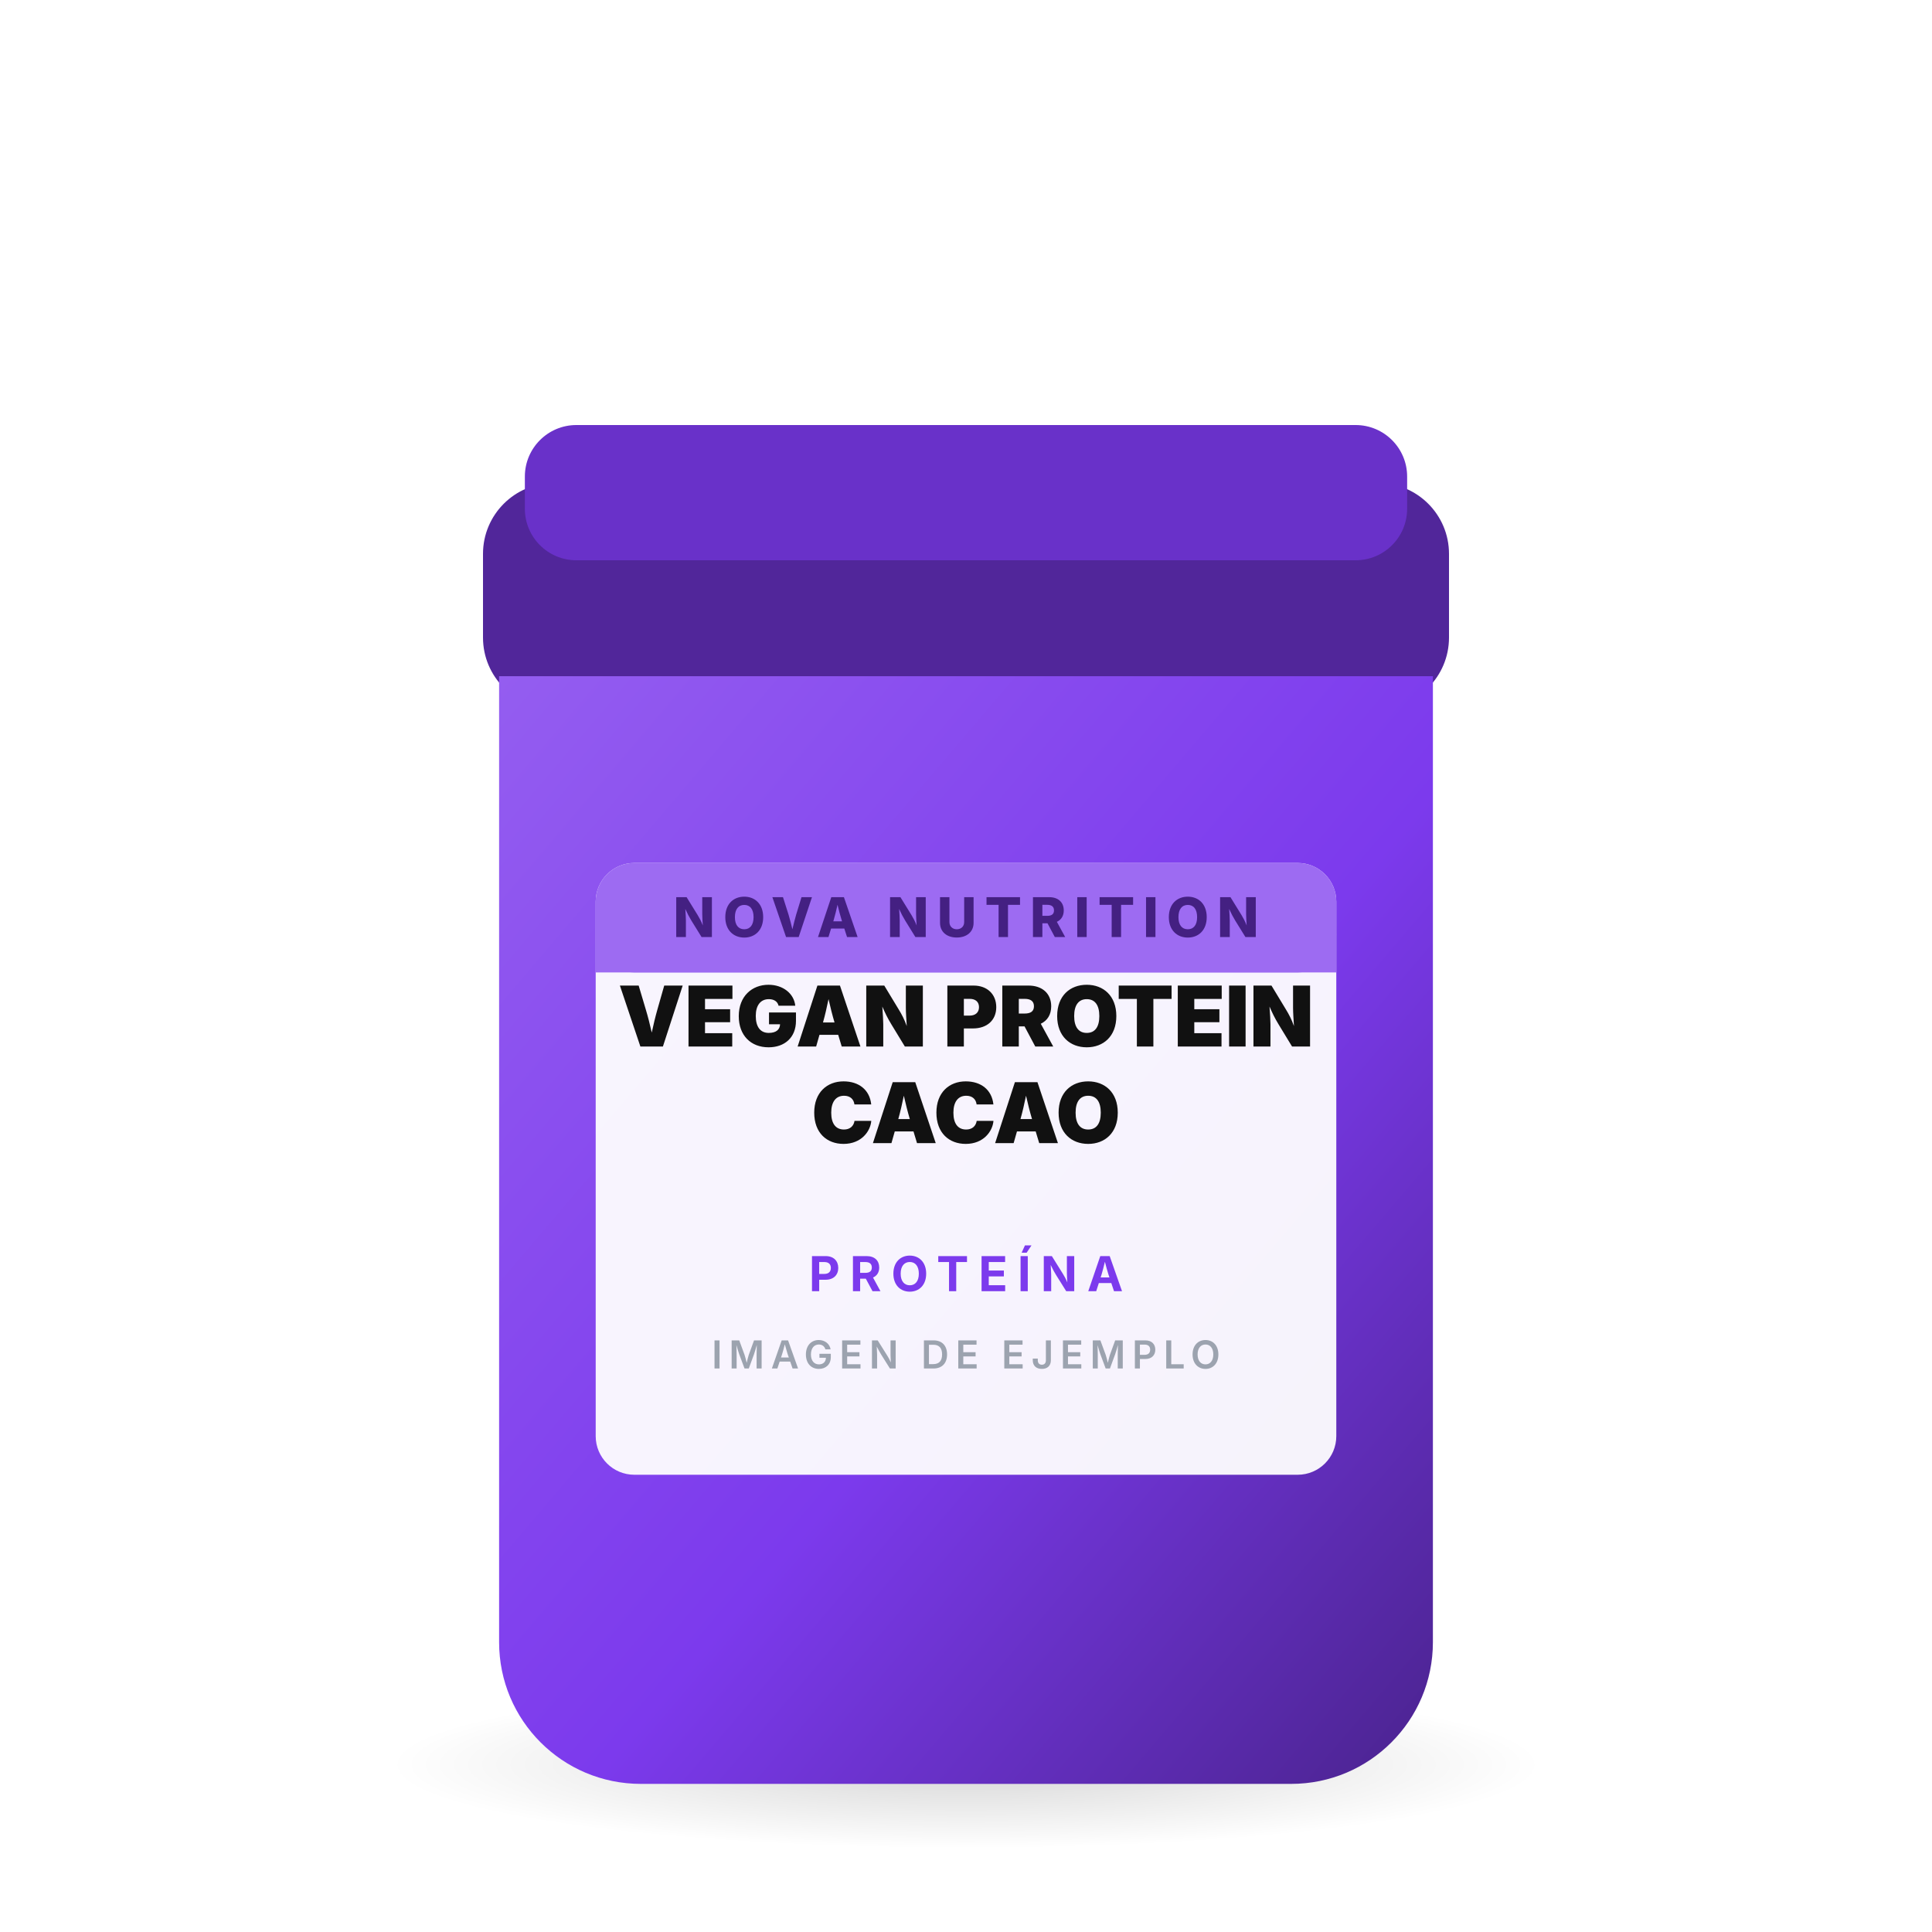
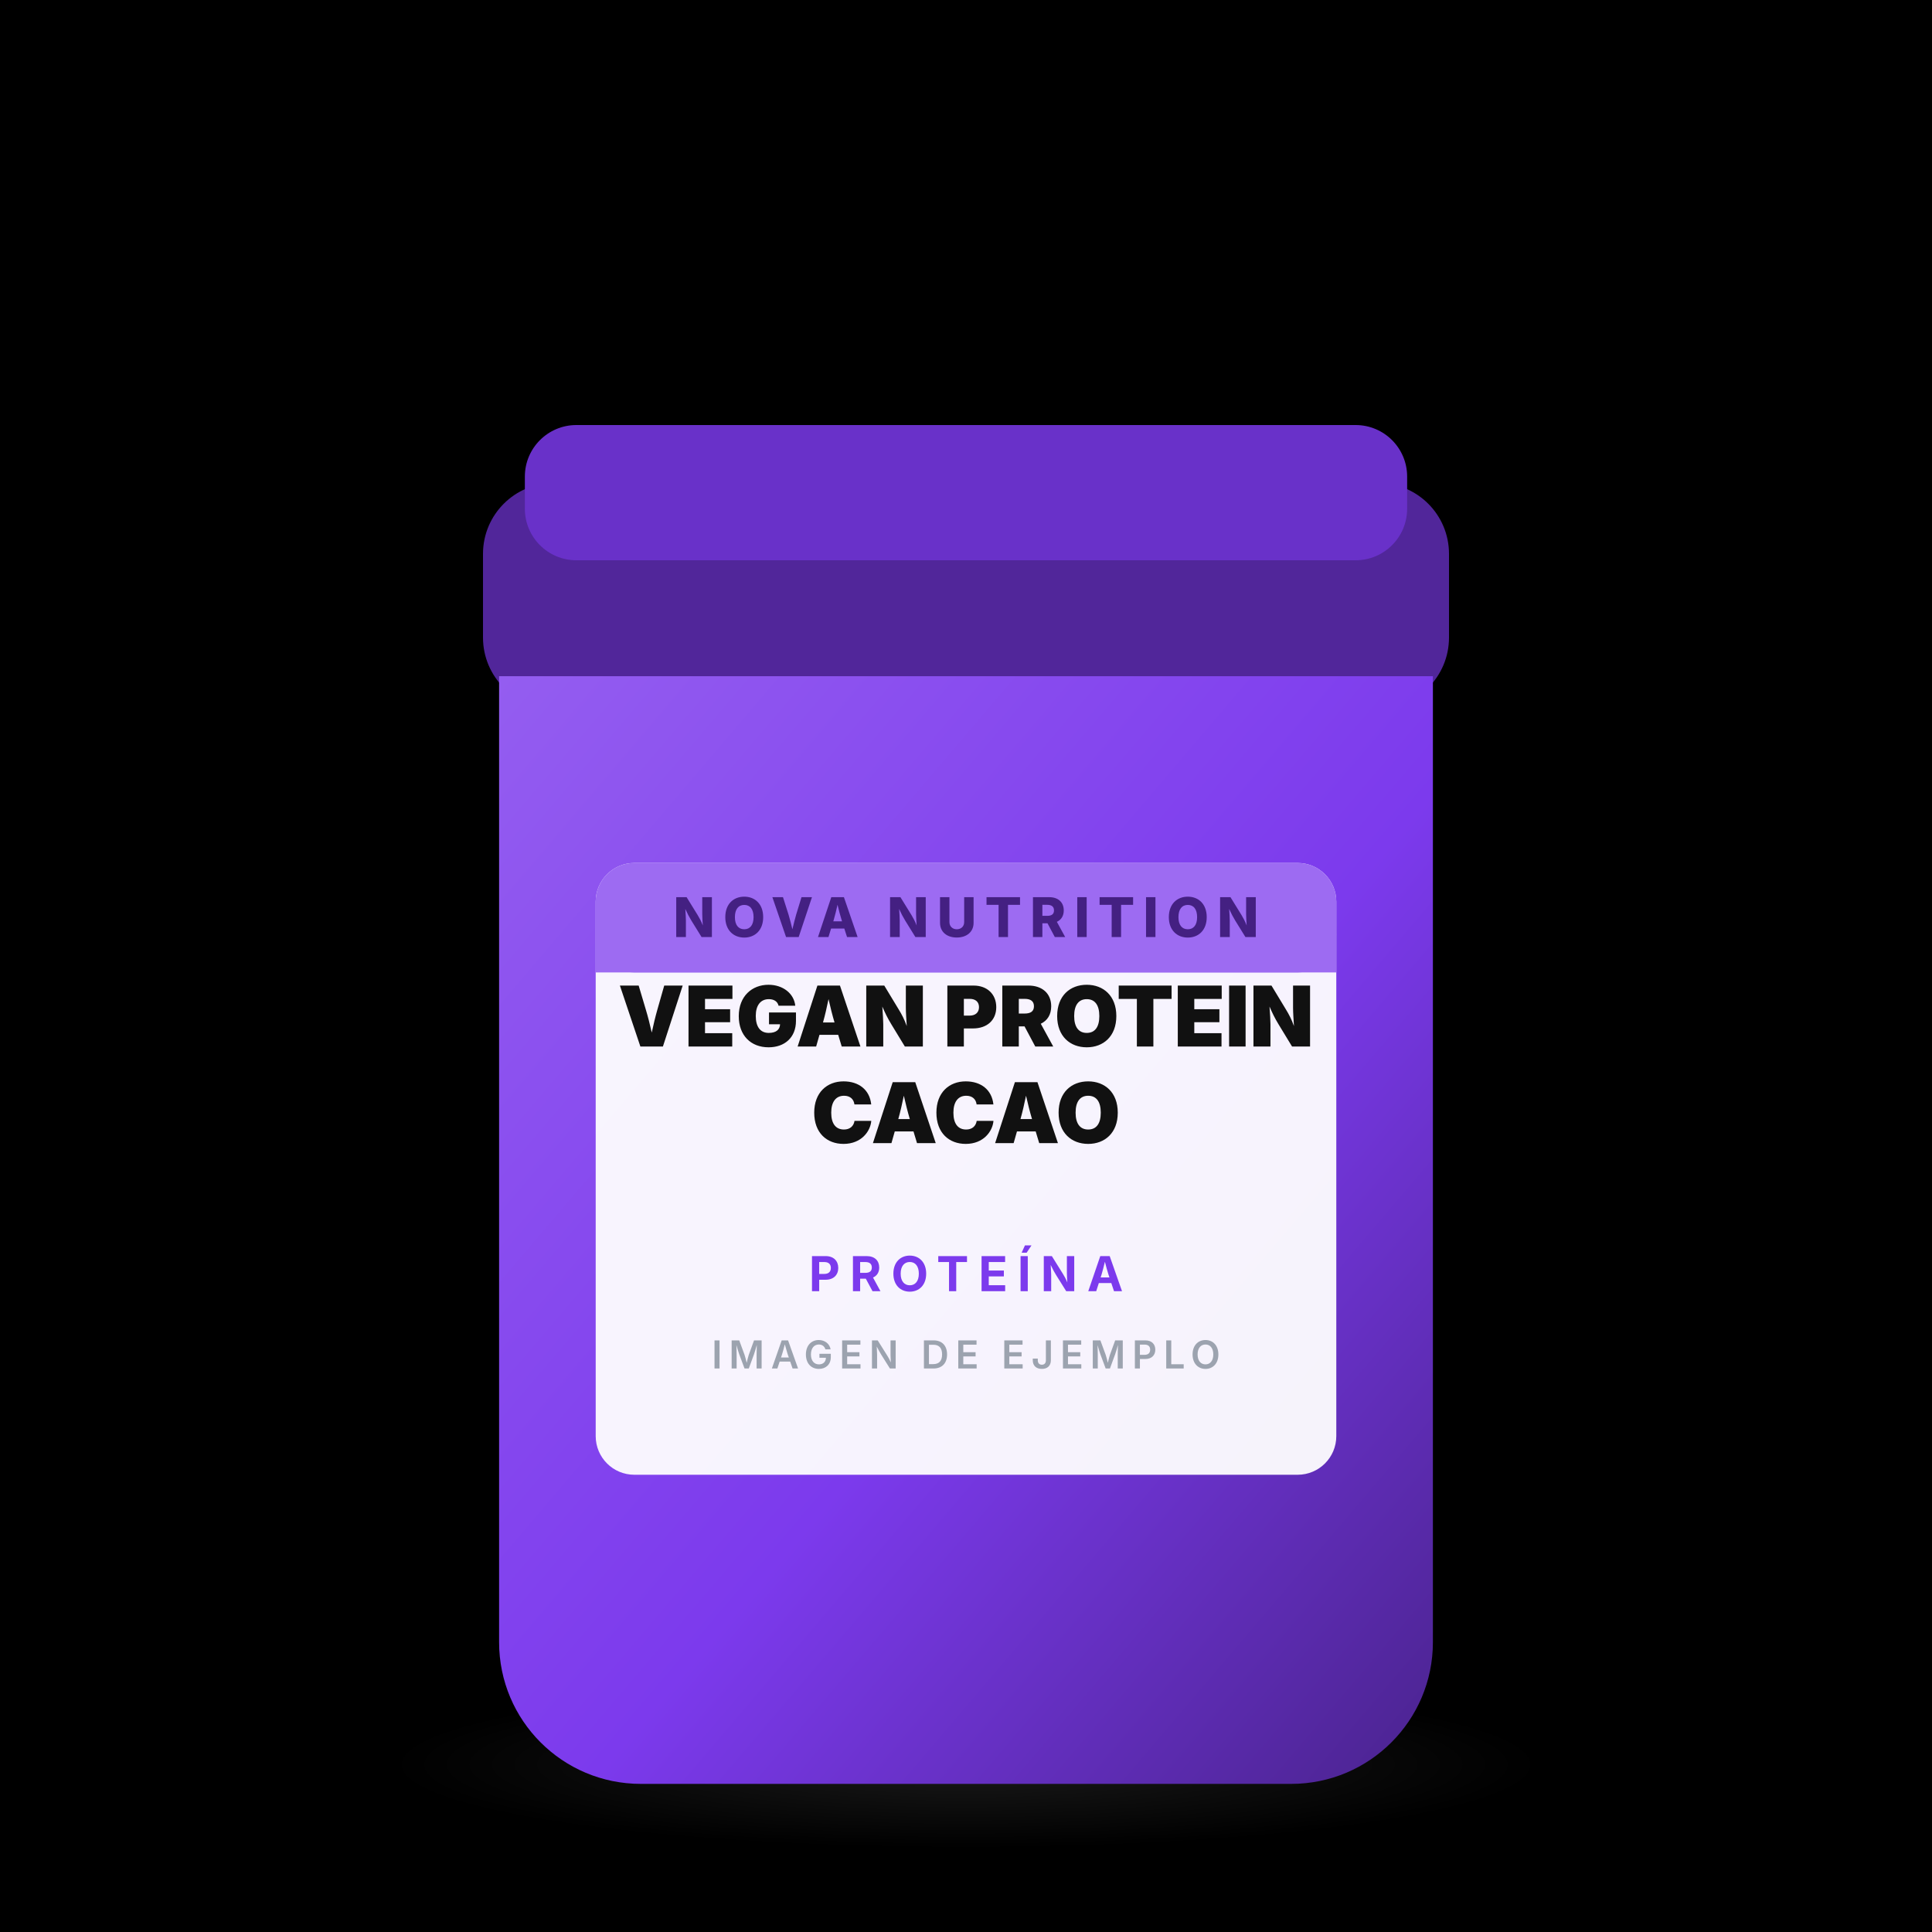
<svg xmlns="http://www.w3.org/2000/svg" viewBox="0 0 600 600" width="600" height="600" role="img" aria-label="Nova Vegan Protein Cacao 900 g">
  <defs>
    <linearGradient id="cuerpo" x1="0" y1="0" x2="1" y2="1">
      <stop offset="0%" stop-color="#945df0" />
      <stop offset="55%" stop-color="#7c3aed" />
      <stop offset="100%" stop-color="#4a238e" />
    </linearGradient>
    <radialGradient id="piso" cx="0.5" cy="0.5" r="0.5">
-       <stop offset="0%" stop-color="#000000" stop-opacity="0.16" />
-       <stop offset="100%" stop-color="#000000" stop-opacity="0" />
+       <stop offset="0%" stop-color="#ffffff" stop-opacity="0.10" />
+       <stop offset="100%" stop-color="#ffffff" stop-opacity="0" />
    </radialGradient>
  </defs>
-   <rect width="600" height="600" fill="#ffffff" />
+   <rect width="600" height="600" fill="#000000" />
  <ellipse cx="300" cy="548" rx="180" ry="26" fill="url(#piso)" />
  <rect x="150" y="150" width="300" height="70" rx="22" fill="#51269a" />
  <rect x="163" y="132" width="274" height="42" rx="16" fill="#6931c9" />
  <path d="M155 210 h290 v300 a44 44 0 0 1 -44 44 h-202 a44 44 0 0 1 -44 -44 z" fill="url(#cuerpo)" />
  <rect x="185" y="268" width="230" height="190" rx="12" fill="#ffffff" opacity="0.94" />
  <rect x="185" y="268" width="230" height="34" rx="12" fill="#9d6bf2" />
  <rect x="185" y="290" width="230" height="12" fill="#9d6bf2" />
  <text x="300" y="291" text-anchor="middle" font-family="Inter, Arial, Helvetica, sans-serif" font-size="17" font-weight="800" letter-spacing="2.5" fill="#442082">NOVA NUTRITION</text>
  <text x="300" y="325" text-anchor="middle" font-family="Inter, Arial, Helvetica, sans-serif" font-size="26" font-weight="900" fill="#111111">VEGAN PROTEIN</text>
  <text x="300" y="355" text-anchor="middle" font-family="Inter, Arial, Helvetica, sans-serif" font-size="26" font-weight="900" fill="#111111">CACAO</text>
  <text x="300" y="401" text-anchor="middle" font-family="Inter, Arial, Helvetica, sans-serif" font-size="15" font-weight="700" letter-spacing="3" fill="#7c3aed">PROTEÍNA</text>
  <text x="300" y="425" text-anchor="middle" font-family="Inter, Arial, Helvetica, sans-serif" font-size="12" font-weight="600" letter-spacing="2" fill="#9ca3af">IMAGEN DE EJEMPLO</text>
</svg>
